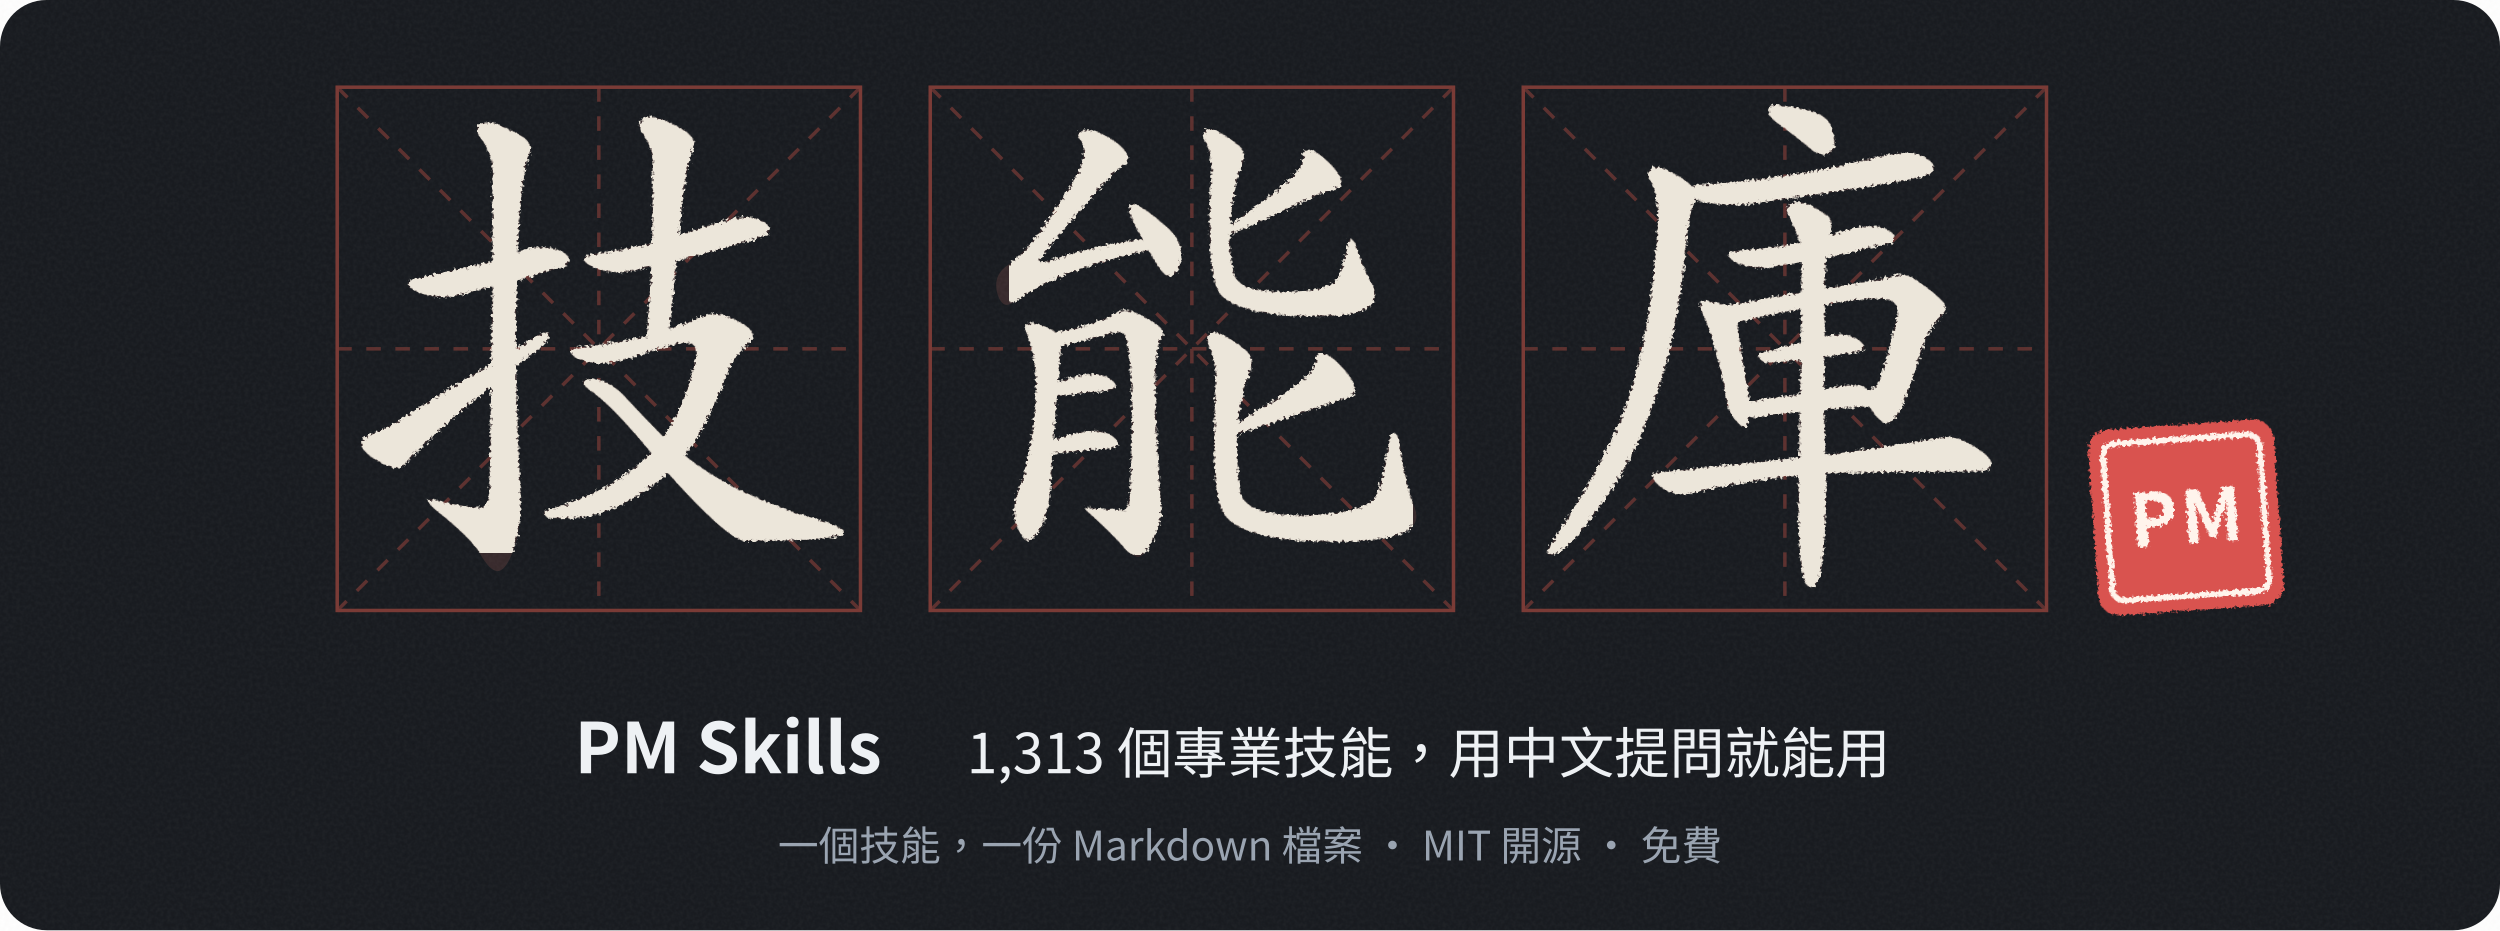
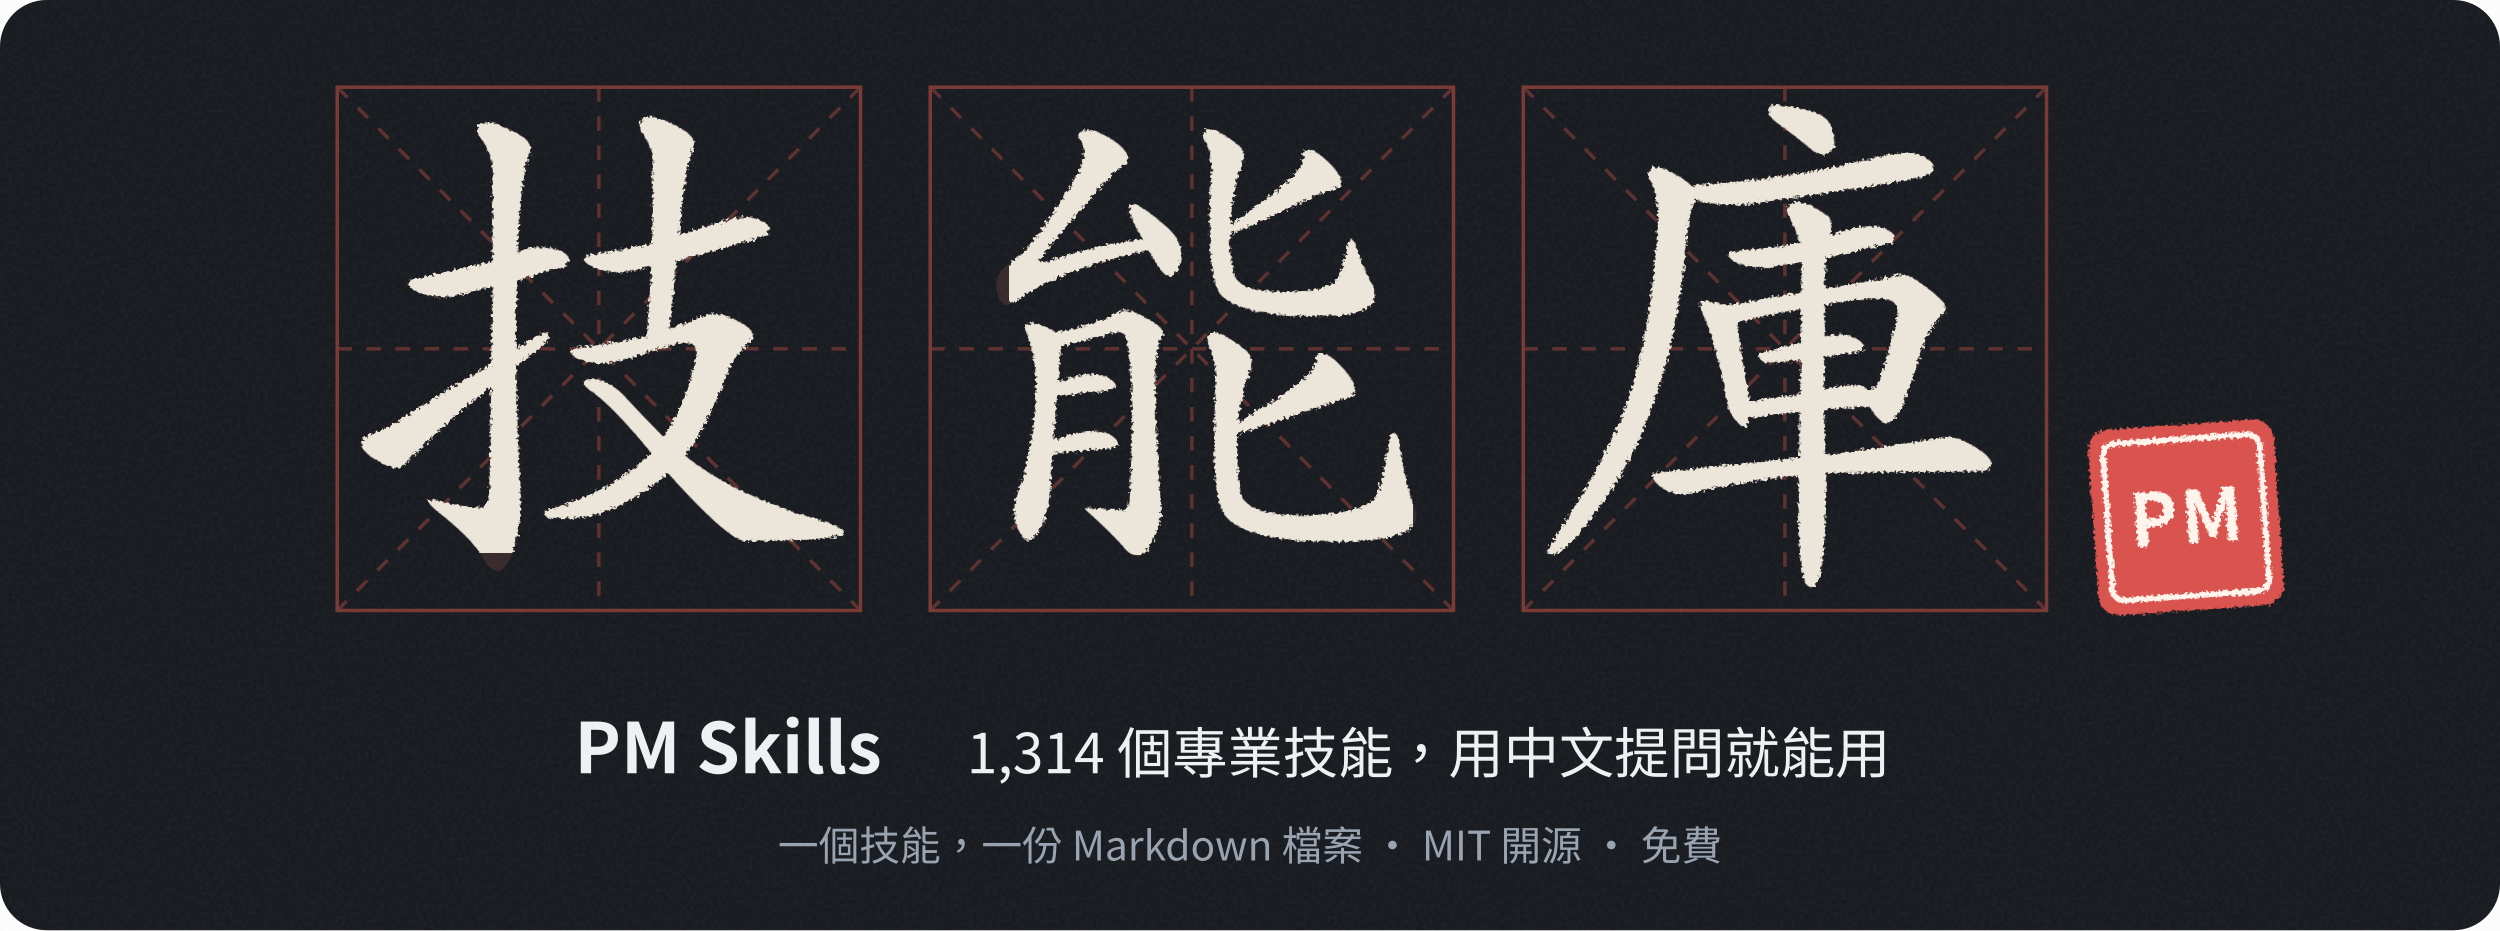
- <svg xmlns="http://www.w3.org/2000/svg" width="860" height="320" viewBox="0 0 860 320" role="img" aria-label="書法動畫：「技能庫」三個字一筆一畫寫出來，最後蓋上 PM 印章。PM Skills，1,313 個專業技能，用中文提問就能用">
+ <svg xmlns="http://www.w3.org/2000/svg" width="860" height="320" viewBox="0 0 860 320" role="img" aria-label="書法動畫：「技能庫」三個字一筆一畫寫出來，最後蓋上 PM 印章。PM Skills，1,314 個專業技能，用中文提問就能用">
  <style>
text{font-family:"PingFang TC","Noto Sans CJK TC","Microsoft JhengHei",sans-serif}
@keyframes k0{0%,2.86%{stroke-dashoffset:302;opacity:0}2.93%{opacity:1}4.00%,91.43%{stroke-dashoffset:0;opacity:1}96.43%,100%{stroke-dashoffset:0;opacity:0}}.k0{animation:k0 14s infinite;stroke-dasharray:298 898;stroke-dashoffset:0}
@keyframes k1{0%,4.43%{stroke-dashoffset:946;opacity:0}4.50%{opacity:1}7.23%,91.43%{stroke-dashoffset:0;opacity:1}96.43%,100%{stroke-dashoffset:0;opacity:0}}.k1{animation:k1 14s infinite;stroke-dasharray:942 1542;stroke-dashoffset:0}
@keyframes k2{0%,7.66%{stroke-dashoffset:420;opacity:0}7.73%{opacity:1}8.90%,91.43%{stroke-dashoffset:0;opacity:1}96.43%,100%{stroke-dashoffset:0;opacity:0}}.k2{animation:k2 14s infinite;stroke-dasharray:416 1016;stroke-dashoffset:0}
@keyframes k3{0%,9.33%{stroke-dashoffset:349;opacity:0}9.40%{opacity:1}10.47%,91.43%{stroke-dashoffset:0;opacity:1}96.43%,100%{stroke-dashoffset:0;opacity:0}}.k3{animation:k3 14s infinite;stroke-dasharray:345 945;stroke-dashoffset:0}
@keyframes k4{0%,10.90%{stroke-dashoffset:436;opacity:0}10.97%{opacity:1}12.18%,91.43%{stroke-dashoffset:0;opacity:1}96.43%,100%{stroke-dashoffset:0;opacity:0}}.k4{animation:k4 14s infinite;stroke-dasharray:432 1032;stroke-dashoffset:0}
@keyframes k5{0%,12.61%{stroke-dashoffset:806;opacity:0}12.68%{opacity:1}15.00%,91.43%{stroke-dashoffset:0;opacity:1}96.43%,100%{stroke-dashoffset:0;opacity:0}}.k5{animation:k5 14s infinite;stroke-dasharray:802 1402;stroke-dashoffset:0}
@keyframes k6{0%,15.43%{stroke-dashoffset:606;opacity:0}15.50%{opacity:1}17.22%,91.43%{stroke-dashoffset:0;opacity:1}96.43%,100%{stroke-dashoffset:0;opacity:0}}.k6{animation:k6 14s infinite;stroke-dasharray:602 1202;stroke-dashoffset:0}
@keyframes k7{0%,19.43%{stroke-dashoffset:570;opacity:0}19.51%{opacity:1}21.12%,91.43%{stroke-dashoffset:0;opacity:1}96.43%,100%{stroke-dashoffset:0;opacity:0}}.k7{animation:k7 14s infinite;stroke-dasharray:566 1166;stroke-dashoffset:0}
@keyframes k8{0%,21.55%{stroke-dashoffset:143;opacity:0}21.62%{opacity:1}22.69%,91.43%{stroke-dashoffset:0;opacity:1}96.43%,100%{stroke-dashoffset:0;opacity:0}}.k8{animation:k8 14s infinite;stroke-dasharray:139 739;stroke-dashoffset:0}
@keyframes k9{0%,23.12%{stroke-dashoffset:422;opacity:0}23.19%{opacity:1}24.36%,91.43%{stroke-dashoffset:0;opacity:1}96.43%,100%{stroke-dashoffset:0;opacity:0}}.k9{animation:k9 14s infinite;stroke-dasharray:418 1018;stroke-dashoffset:0}
@keyframes k10{0%,24.79%{stroke-dashoffset:658;opacity:0}24.86%{opacity:1}26.74%,91.43%{stroke-dashoffset:0;opacity:1}96.43%,100%{stroke-dashoffset:0;opacity:0}}.k10{animation:k10 14s infinite;stroke-dasharray:654 1254;stroke-dashoffset:0}
@keyframes k11{0%,27.17%{stroke-dashoffset:109;opacity:0}27.24%{opacity:1}28.31%,91.43%{stroke-dashoffset:0;opacity:1}96.43%,100%{stroke-dashoffset:0;opacity:0}}.k11{animation:k11 14s infinite;stroke-dasharray:105 705;stroke-dashoffset:0}
@keyframes k12{0%,28.74%{stroke-dashoffset:122;opacity:0}28.81%{opacity:1}29.88%,91.43%{stroke-dashoffset:0;opacity:1}96.43%,100%{stroke-dashoffset:0;opacity:0}}.k12{animation:k12 14s infinite;stroke-dasharray:118 718;stroke-dashoffset:0}
@keyframes k13{0%,30.31%{stroke-dashoffset:250;opacity:0}30.38%{opacity:1}31.45%,91.43%{stroke-dashoffset:0;opacity:1}96.43%,100%{stroke-dashoffset:0;opacity:0}}.k13{animation:k13 14s infinite;stroke-dasharray:246 846;stroke-dashoffset:0}
@keyframes k14{0%,31.88%{stroke-dashoffset:667;opacity:0}31.95%{opacity:1}33.85%,91.43%{stroke-dashoffset:0;opacity:1}96.43%,100%{stroke-dashoffset:0;opacity:0}}.k14{animation:k14 14s infinite;stroke-dasharray:663 1263;stroke-dashoffset:0}
@keyframes k15{0%,34.28%{stroke-dashoffset:252;opacity:0}34.35%{opacity:1}35.43%,91.43%{stroke-dashoffset:0;opacity:1}96.43%,100%{stroke-dashoffset:0;opacity:0}}.k15{animation:k15 14s infinite;stroke-dasharray:248 848;stroke-dashoffset:0}
@keyframes k16{0%,35.85%{stroke-dashoffset:817;opacity:0}35.93%{opacity:1}38.27%,91.43%{stroke-dashoffset:0;opacity:1}96.43%,100%{stroke-dashoffset:0;opacity:0}}.k16{animation:k16 14s infinite;stroke-dasharray:813 1413;stroke-dashoffset:0}
@keyframes k17{0%,40.49%{stroke-dashoffset:128;opacity:0}40.56%{opacity:1}41.63%,91.43%{stroke-dashoffset:0;opacity:1}96.43%,100%{stroke-dashoffset:0;opacity:0}}.k17{animation:k17 14s infinite;stroke-dasharray:124 724;stroke-dashoffset:0}
@keyframes k18{0%,42.06%{stroke-dashoffset:464;opacity:0}42.13%{opacity:1}43.43%,91.43%{stroke-dashoffset:0;opacity:1}96.43%,100%{stroke-dashoffset:0;opacity:0}}.k18{animation:k18 14s infinite;stroke-dasharray:460 1060;stroke-dashoffset:0}
@keyframes k19{0%,43.86%{stroke-dashoffset:810;opacity:0}43.93%{opacity:1}46.26%,91.43%{stroke-dashoffset:0;opacity:1}96.43%,100%{stroke-dashoffset:0;opacity:0}}.k19{animation:k19 14s infinite;stroke-dasharray:806 1406;stroke-dashoffset:0}
@keyframes k20{0%,46.68%{stroke-dashoffset:315;opacity:0}46.76%{opacity:1}47.83%,91.43%{stroke-dashoffset:0;opacity:1}96.43%,100%{stroke-dashoffset:0;opacity:0}}.k20{animation:k20 14s infinite;stroke-dasharray:311 911;stroke-dashoffset:0}
@keyframes k21{0%,48.26%{stroke-dashoffset:245;opacity:0}48.33%{opacity:1}49.40%,91.43%{stroke-dashoffset:0;opacity:1}96.43%,100%{stroke-dashoffset:0;opacity:0}}.k21{animation:k21 14s infinite;stroke-dasharray:241 841;stroke-dashoffset:0}
@keyframes k22{0%,49.83%{stroke-dashoffset:621;opacity:0}49.90%{opacity:1}51.66%,91.43%{stroke-dashoffset:0;opacity:1}96.43%,100%{stroke-dashoffset:0;opacity:0}}.k22{animation:k22 14s infinite;stroke-dasharray:617 1217;stroke-dashoffset:0}
@keyframes k23{0%,52.09%{stroke-dashoffset:194;opacity:0}52.16%{opacity:1}53.24%,91.43%{stroke-dashoffset:0;opacity:1}96.43%,100%{stroke-dashoffset:0;opacity:0}}.k23{animation:k23 14s infinite;stroke-dasharray:190 790;stroke-dashoffset:0}
@keyframes k24{0%,53.66%{stroke-dashoffset:234;opacity:0}53.74%{opacity:1}54.81%,91.43%{stroke-dashoffset:0;opacity:1}96.43%,100%{stroke-dashoffset:0;opacity:0}}.k24{animation:k24 14s infinite;stroke-dasharray:230 830;stroke-dashoffset:0}
@keyframes k25{0%,55.24%{stroke-dashoffset:651;opacity:0}55.31%{opacity:1}57.16%,91.43%{stroke-dashoffset:0;opacity:1}96.43%,100%{stroke-dashoffset:0;opacity:0}}.k25{animation:k25 14s infinite;stroke-dasharray:647 1247;stroke-dashoffset:0}
@keyframes k26{0%,57.59%{stroke-dashoffset:751;opacity:0}57.66%{opacity:1}59.81%,91.43%{stroke-dashoffset:0;opacity:1}96.43%,100%{stroke-dashoffset:0;opacity:0}}.k26{animation:k26 14s infinite;stroke-dasharray:747 1347;stroke-dashoffset:0}
@keyframes seal{0%,63.10%{opacity:0;transform:scale(1.35)}65.60%{opacity:1;transform:scale(.96)}67.03%,91.43%{opacity:1;transform:scale(1)}96.43%,100%{opacity:0;transform:scale(1)}}.seal{animation:seal 14s infinite;transform-box:fill-box;transform-origin:center}
@media (prefers-reduced-motion: reduce){[class]{animation:none!important}}
</style>
  <defs>
    <filter id="brush" x="-5%" y="-5%" width="110%" height="110%">
      <feTurbulence type="fractalNoise" baseFrequency=".9" numOctaves="2" seed="7" result="n" />
      <feDisplacementMap in="SourceGraphic" in2="n" scale="2.2" />
    </filter>
    <filter id="grain">
      <feTurbulence type="fractalNoise" baseFrequency=".75" numOctaves="2" seed="3" />
      <feColorMatrix values="0 0 0 0 .5  0 0 0 0 .45  0 0 0 0 .4  0 0 0 .07 0" />
    </filter>
    <clipPath id="c0">
      <path d="M 352 522 Q 445 549 448 551 Q 457 560 452 568 Q 445 580 414 586 Q 383 590 353 577 L 304 559 Q 163 528 160 526 Q 123 519 150 503 Q 195 479 254 497 Q 276 504 304 510 L 352 522 Z" />
    </clipPath>
    <clipPath id="c1">
      <path d="M 301 315 Q 300 224 298 112 Q 298 87 284 78 Q 280 74 209 87 Q 176 99 179 89 Q 180 82 200 67 Q 263 16 279 -12 Q 298 -46 313 -47 Q 328 -48 342 -13 Q 361 33 359 106 Q 352 230 350 354 L 350 387 Q 349 454 352 522 L 353 577 Q 359 718 374 765 Q 392 795 336 817 Q 302 836 283 829 Q 265 822 281 800 Q 303 772 304 738 Q 305 719 304 559 L 304 510 Q 303 444 301 358 L 301 315 Z" />
    </clipPath>
    <clipPath id="c2">
      <path d="M 301 358 Q 205 303 123 249 Q 87 227 63 220 Q 50 213 47 204 Q 46 194 62 180 Q 83 164 108 156 Q 124 152 135 165 Q 193 228 301 315 L 350 354 Q 365 367 381 378 Q 403 391 412 407 Q 419 422 408 420 Q 395 420 350 387 L 301 358 Z" />
    </clipPath>
    <clipPath id="c3">
      <path d="M 664 560 Q 833 605 840 611 Q 849 620 844 628 Q 837 640 806 646 Q 779 649 669 610 L 616 595 Q 564 583 504 574 Q 467 567 495 551 Q 540 527 604 547 Q 608 548 615 549 L 664 560 Z" />
    </clipPath>
    <clipPath id="c4">
      <path d="M 650 427 Q 657 496 664 560 L 669 610 Q 679 733 698 787 Q 702 797 682 814 Q 646 836 621 841 Q 605 845 596 836 Q 587 829 596 813 Q 618 779 617 755 Q 618 679 616 595 L 615 549 Q 611 485 606 413 C 604 383 647 397 650 427 Z" />
    </clipPath>
    <clipPath id="c5">
      <path d="M 679 180 Q 716 219 765 344 Q 778 375 801 395 Q 822 413 807 427 Q 794 440 759 453 Q 734 462 703 446 Q 678 437 650 427 L 606 413 Q 555 401 479 392 Q 464 391 459 383 Q 455 376 475 367 Q 515 352 568 369 Q 665 400 684 400 Q 709 397 702 371 Q 680 272 638 216 L 614 185 Q 548 113 413 73 Q 397 69 410 59 Q 417 55 462 57 Q 555 64 647 145 L 679 180 Z" />
    </clipPath>
    <clipPath id="c6">
      <path d="M 647 145 Q 761 18 796 12 Q 911 12 957 18 Q 994 22 991 32 Q 988 41 896 67 Q 754 118 682 178 Q 679 179 679 180 L 638 216 Q 604 250 568 289 Q 534 328 501 328 Q 485 329 481 324 Q 480 318 493 308 Q 536 280 614 185 L 647 145 Z" />
    </clipPath>
    <clipPath id="c7">
      <path d="M 415 603 Q 327 591 225 558 Q 209 554 217 566 Q 233 590 282 646 Q 357 733 372 743 Q 381 750 386 757 Q 390 770 371 786 Q 337 813 311 816 Q 298 817 291 811 Q 287 804 295 795 Q 310 774 286 727 Q 208 594 157 555 Q 120 534 132 494 Q 139 473 151 474 Q 157 475 171 484 Q 249 539 400 575 Q 412 578 421 579 Q 422 580 428 580 C 458 585 445 607 415 603 Z" />
    </clipPath>
    <clipPath id="c8">
      <path d="M 428 580 Q 452 535 464 531 Q 473 528 481 537 Q 490 547 491 575 Q 492 596 469 621 Q 412 672 396 671 Q 392 670 389 658 Q 388 652 415 603 L 428 580 Z" />
    </clipPath>
    <clipPath id="c9">
      <path d="M 241 210 Q 244 259 248 296 L 250 322 Q 253 370 256 387 Q 256 391 256 393 C 258 412 258 412 245 420 Q 244 423 240 424 Q 212 439 195 438 Q 182 434 187 423 Q 230 324 181 134 Q 148 64 180 22 Q 186 9 196 14 Q 238 41 238 175 Q 238 179 239 183 L 241 210 Z" />
    </clipPath>
    <clipPath id="c10">
      <path d="M 256 393 Q 262 394 269 397 Q 314 407 359 419 Q 377 423 381 415 Q 402 352 391 105 Q 388 83 382 72 Q 381 72 322 75 Q 303 81 305 72 Q 350 32 376 3 Q 388 -13 402 -18 Q 409 -22 418 -13 Q 454 33 452 81 Q 430 366 450 404 Q 460 420 450 430 Q 431 446 398 460 Q 382 467 368 460 Q 320 433 245 420 C 216 414 227 385 256 393 Z" />
    </clipPath>
    <clipPath id="c11">
      <path d="M 248 296 Q 249 296 254 296 Q 308 303 348 306 Q 369 310 361 321 Q 351 334 329 338 Q 298 342 250 322 C 222 311 218 296 248 296 Z" />
    </clipPath>
    <clipPath id="c12">
      <path d="M 239 183 Q 240 183 245 183 Q 306 190 351 193 Q 373 197 365 209 Q 355 222 331 227 Q 307 231 241 210 C 212 201 209 183 239 183 Z" />
    </clipPath>
    <clipPath id="c13">
      <path d="M 586 611 Q 622 626 744 683 Q 765 693 788 699 Q 810 705 803 723 Q 794 741 773 759 Q 754 777 741 776 Q 728 777 730 764 Q 730 733 658 682 Q 624 657 587 630 C 563 612 558 599 586 611 Z" />
    </clipPath>
    <clipPath id="c14">
      <path d="M 867 511 Q 851 536 835 584 Q 832 597 825 602 Q 818 606 816 587 Q 803 532 794 521 Q 776 500 685 499 Q 637 502 617 510 Q 599 520 596 532 Q 587 556 586 611 L 587 630 Q 593 708 609 744 Q 621 771 603 787 Q 558 821 544 818 Q 531 814 537 797 Q 555 763 549 713 Q 540 530 568 495 Q 583 474 642 461 Q 687 452 759 452 Q 825 452 851 465 Q 879 481 867 511 Z" />
    </clipPath>
    <clipPath id="c15">
      <path d="M 600 221 Q 705 255 812 291 Q 836 295 830 315 Q 823 336 801 357 Q 782 378 768 378 Q 755 381 755 366 Q 752 336 672 286 Q 638 267 603 243 C 578 226 571 212 600 221 Z" />
    </clipPath>
    <clipPath id="c16">
      <path d="M 948 77 Q 930 123 919 201 Q 918 217 910 222 Q 901 226 898 207 Q 882 110 868 94 Q 837 64 726 62 Q 663 63 637 75 Q 613 87 608 103 Q 601 125 600 221 L 603 243 Q 609 307 624 338 Q 637 368 618 385 Q 569 424 552 420 Q 537 414 544 397 Q 563 360 558 304 Q 549 99 575 65 Q 596 32 673 19 Q 728 9 818 11 Q 897 14 930 30 Q 960 46 948 77 Z" />
    </clipPath>
    <clipPath id="c17">
      <path d="M 515 817 Q 539 799 564 778 Q 579 766 594 769 Q 604 770 609 784 Q 612 800 600 828 Q 588 855 506 864 Q 490 867 484 863 Q 480 859 482 846 Q 486 836 515 817 Z" />
    </clipPath>
    <clipPath id="c18">
      <path d="M 337 680 Q 386 665 446 672 Q 776 717 797 731 Q 807 738 802 748 Q 796 761 767 770 Q 736 777 630 748 Q 467 715 340 709 Q 334 709 330 706 C 301 699 308 688 337 680 Z" />
    </clipPath>
    <clipPath id="c19">
      <path d="M 330 706 Q 314 722 286 735 Q 267 747 253 742 Q 240 735 247 720 Q 269 689 262 606 Q 261 597 260 586 Q 245 393 194 258 Q 152 155 56 8 Q 50 1 48 -5 Q 45 -17 56 -15 Q 95 -9 191 141 Q 203 163 215 186 Q 293 345 315 557 Q 324 657 337 680 C 342 696 342 696 330 706 Z" />
    </clipPath>
    <clipPath id="c20">
      <path d="M 593 566 Q 720 596 722 596 Q 729 603 726 610 Q 720 620 696 627 Q 669 633 600 610 L 542 595 Q 484 585 420 580 Q 389 576 411 560 Q 450 539 497 550 Q 519 554 545 558 L 593 566 Z" />
    </clipPath>
    <clipPath id="c21">
      <path d="M 396 473 Q 386 477 364 481 Q 352 484 349 479 Q 342 473 351 457 Q 379 396 396 297 Q 399 267 416 248 Q 434 226 439 241 Q 440 248 442 255 L 442 285 Q 441 295 440 306 Q 422 406 419 439 Q 418 440 420 440 C 421 465 421 465 396 473 Z" />
    </clipPath>
    <clipPath id="c22">
      <path d="M 677 275 Q 690 253 704 245 Q 714 236 732 257 Q 747 279 783 396 Q 793 427 819 452 Q 832 465 822 479 Q 806 498 764 526 Q 743 536 728 532 Q 694 522 645 515 Q 620 511 590 506 L 544 498 Q 525 497 506 492 Q 445 480 396 473 C 366 469 391 433 420 440 Q 469 453 544 466 L 590 474 Q 702 495 724 480 Q 737 470 732 452 Q 705 340 695 322 Q 689 310 673 307 C 659 300 660 300 677 275 Z" />
    </clipPath>
    <clipPath id="c23">
      <path d="M 589 372 Q 622 378 651 381 Q 673 385 665 397 Q 655 410 631 415 Q 615 418 590 412 L 544 400 Q 502 390 467 380 Q 451 377 470 362 Q 476 359 543 366 L 589 372 Z" />
    </clipPath>
    <clipPath id="c24">
      <path d="M 589 269 Q 628 273 677 275 C 706 276 695 286 673 307 Q 672 310 668 312 Q 647 324 589 308 L 542 299 Q 487 292 442 285 C 412 280 412 260 442 255 Q 452 252 464 255 Q 494 261 541 265 L 589 269 Z" />
    </clipPath>
    <clipPath id="c25">
      <path d="M 593 144 Q 636 147 889 148 Q 908 148 914 156 Q 920 168 904 182 Q 853 222 814 214 Q 730 199 591 180 L 540 175 Q 413 162 265 146 Q 244 145 259 127 Q 272 112 291 107 Q 312 101 328 105 Q 424 129 533 139 Q 534 140 539 139 L 593 144 Z" />
    </clipPath>
    <clipPath id="c26">
      <path d="M 539 139 Q 536 -47 554 -73 Q 560 -80 567 -78 Q 583 -68 587 -13 Q 594 66 593 144 L 591 180 Q 590 213 589 269 L 589 308 Q 589 338 589 372 L 590 412 Q 590 442 590 474 L 590 506 Q 590 536 593 566 L 600 610 Q 601 617 603 625 Q 606 643 592 651 Q 561 672 547 674 Q 535 678 520 670 Q 511 663 519 652 Q 540 601 542 595 L 545 558 Q 545 530 544 498 L 544 466 Q 544 435 544 400 L 543 366 Q 542 335 542 299 L 541 265 Q 540 223 540 175 L 539 139 Z" />
    </clipPath>
  </defs>
  <rect width="860" height="320" rx="16" fill="#15181d" />
  <rect width="860" height="320" rx="16" filter="url(#grain)" />
  <g stroke="#7a3b36" fill="none" stroke-width="1.2">
    <rect x="116" y="30" width="180" height="180" />
    <path d="M116 120h180M206 30v180M116 30l180 180M296 30l-180 180" stroke-dasharray="5 5" opacity=".7" />
  </g>
  <g transform="matrix(0.17578 0 0 -0.17578 116 188.20)" fill="#e07a6c" opacity=".16">
    <path d="M 352 522 Q 445 549 448 551 Q 457 560 452 568 Q 445 580 414 586 Q 383 590 353 577 L 304 559 Q 163 528 160 526 Q 123 519 150 503 Q 195 479 254 497 Q 276 504 304 510 L 352 522 Z" />
    <path d="M 301 315 Q 300 224 298 112 Q 298 87 284 78 Q 280 74 209 87 Q 176 99 179 89 Q 180 82 200 67 Q 263 16 279 -12 Q 298 -46 313 -47 Q 328 -48 342 -13 Q 361 33 359 106 Q 352 230 350 354 L 350 387 Q 349 454 352 522 L 353 577 Q 359 718 374 765 Q 392 795 336 817 Q 302 836 283 829 Q 265 822 281 800 Q 303 772 304 738 Q 305 719 304 559 L 304 510 Q 303 444 301 358 L 301 315 Z" />
    <path d="M 301 358 Q 205 303 123 249 Q 87 227 63 220 Q 50 213 47 204 Q 46 194 62 180 Q 83 164 108 156 Q 124 152 135 165 Q 193 228 301 315 L 350 354 Q 365 367 381 378 Q 403 391 412 407 Q 419 422 408 420 Q 395 420 350 387 L 301 358 Z" />
    <path d="M 664 560 Q 833 605 840 611 Q 849 620 844 628 Q 837 640 806 646 Q 779 649 669 610 L 616 595 Q 564 583 504 574 Q 467 567 495 551 Q 540 527 604 547 Q 608 548 615 549 L 664 560 Z" />
    <path d="M 650 427 Q 657 496 664 560 L 669 610 Q 679 733 698 787 Q 702 797 682 814 Q 646 836 621 841 Q 605 845 596 836 Q 587 829 596 813 Q 618 779 617 755 Q 618 679 616 595 L 615 549 Q 611 485 606 413 C 604 383 647 397 650 427 Z" />
    <path d="M 679 180 Q 716 219 765 344 Q 778 375 801 395 Q 822 413 807 427 Q 794 440 759 453 Q 734 462 703 446 Q 678 437 650 427 L 606 413 Q 555 401 479 392 Q 464 391 459 383 Q 455 376 475 367 Q 515 352 568 369 Q 665 400 684 400 Q 709 397 702 371 Q 680 272 638 216 L 614 185 Q 548 113 413 73 Q 397 69 410 59 Q 417 55 462 57 Q 555 64 647 145 L 679 180 Z" />
    <path d="M 647 145 Q 761 18 796 12 Q 911 12 957 18 Q 994 22 991 32 Q 988 41 896 67 Q 754 118 682 178 Q 679 179 679 180 L 638 216 Q 604 250 568 289 Q 534 328 501 328 Q 485 329 481 324 Q 480 318 493 308 Q 536 280 614 185 L 647 145 Z" />
  </g>
  <g filter="url(#brush)">
    <g transform="matrix(0.17578 0 0 -0.17578 116 188.20)" fill="none" stroke="#ece6da" stroke-width="140" stroke-linecap="round" stroke-linejoin="round">
      <path class="k0" clip-path="url(#c0)" d="M152 516L188 511L240 518L393 561L443 560" />
      <path class="k1" clip-path="url(#c1)" d="M289 814L306 806L337 771L325 415L328 97L322 66L305 34L237 61L198 80L196 87L185 87" />
      <path class="k2" clip-path="url(#c2)" d="M60 202L111 197L227 287L406 412" />
      <path class="k3" clip-path="url(#c3)" d="M496 564L533 558L573 563L797 622L833 622" />
      <path class="k4" clip-path="url(#c4)" d="M608 825L654 783L630 443L612 421" />
      <path class="k5" clip-path="url(#c5)" d="M467 381L511 377L555 383L691 420L724 418L747 406L718 308L691 247L634 168L598 136L532 96L452 69L415 65" />
      <path class="k6" clip-path="url(#c6)" d="M486 322L516 310L550 285L673 151L778 70L826 51L986 30" />
    </g>
  </g>
  <g stroke="#7a3b36" fill="none" stroke-width="1.2">
    <rect x="320" y="30" width="180" height="180" />
    <path d="M320 120h180M410 30v180M320 30l180 180M500 30l-180 180" stroke-dasharray="5 5" opacity=".7" />
  </g>
  <g transform="matrix(0.17578 0 0 -0.17578 320 188.20)" fill="#e07a6c" opacity=".16">
    <path d="M 415 603 Q 327 591 225 558 Q 209 554 217 566 Q 233 590 282 646 Q 357 733 372 743 Q 381 750 386 757 Q 390 770 371 786 Q 337 813 311 816 Q 298 817 291 811 Q 287 804 295 795 Q 310 774 286 727 Q 208 594 157 555 Q 120 534 132 494 Q 139 473 151 474 Q 157 475 171 484 Q 249 539 400 575 Q 412 578 421 579 Q 422 580 428 580 C 458 585 445 607 415 603 Z" />
    <path d="M 428 580 Q 452 535 464 531 Q 473 528 481 537 Q 490 547 491 575 Q 492 596 469 621 Q 412 672 396 671 Q 392 670 389 658 Q 388 652 415 603 L 428 580 Z" />
    <path d="M 241 210 Q 244 259 248 296 L 250 322 Q 253 370 256 387 Q 256 391 256 393 C 258 412 258 412 245 420 Q 244 423 240 424 Q 212 439 195 438 Q 182 434 187 423 Q 230 324 181 134 Q 148 64 180 22 Q 186 9 196 14 Q 238 41 238 175 Q 238 179 239 183 L 241 210 Z" />
    <path d="M 256 393 Q 262 394 269 397 Q 314 407 359 419 Q 377 423 381 415 Q 402 352 391 105 Q 388 83 382 72 Q 381 72 322 75 Q 303 81 305 72 Q 350 32 376 3 Q 388 -13 402 -18 Q 409 -22 418 -13 Q 454 33 452 81 Q 430 366 450 404 Q 460 420 450 430 Q 431 446 398 460 Q 382 467 368 460 Q 320 433 245 420 C 216 414 227 385 256 393 Z" />
    <path d="M 248 296 Q 249 296 254 296 Q 308 303 348 306 Q 369 310 361 321 Q 351 334 329 338 Q 298 342 250 322 C 222 311 218 296 248 296 Z" />
    <path d="M 239 183 Q 240 183 245 183 Q 306 190 351 193 Q 373 197 365 209 Q 355 222 331 227 Q 307 231 241 210 C 212 201 209 183 239 183 Z" />
    <path d="M 586 611 Q 622 626 744 683 Q 765 693 788 699 Q 810 705 803 723 Q 794 741 773 759 Q 754 777 741 776 Q 728 777 730 764 Q 730 733 658 682 Q 624 657 587 630 C 563 612 558 599 586 611 Z" />
    <path d="M 867 511 Q 851 536 835 584 Q 832 597 825 602 Q 818 606 816 587 Q 803 532 794 521 Q 776 500 685 499 Q 637 502 617 510 Q 599 520 596 532 Q 587 556 586 611 L 587 630 Q 593 708 609 744 Q 621 771 603 787 Q 558 821 544 818 Q 531 814 537 797 Q 555 763 549 713 Q 540 530 568 495 Q 583 474 642 461 Q 687 452 759 452 Q 825 452 851 465 Q 879 481 867 511 Z" />
    <path d="M 600 221 Q 705 255 812 291 Q 836 295 830 315 Q 823 336 801 357 Q 782 378 768 378 Q 755 381 755 366 Q 752 336 672 286 Q 638 267 603 243 C 578 226 571 212 600 221 Z" />
    <path d="M 948 77 Q 930 123 919 201 Q 918 217 910 222 Q 901 226 898 207 Q 882 110 868 94 Q 837 64 726 62 Q 663 63 637 75 Q 613 87 608 103 Q 601 125 600 221 L 603 243 Q 609 307 624 338 Q 637 368 618 385 Q 569 424 552 420 Q 537 414 544 397 Q 563 360 558 304 Q 549 99 575 65 Q 596 32 673 19 Q 728 9 818 11 Q 897 14 930 30 Q 960 46 948 77 Z" />
  </g>
  <g filter="url(#brush)">
    <g transform="matrix(0.17578 0 0 -0.17578 320 188.20)" fill="none" stroke="#ece6da" stroke-width="140" stroke-linecap="round" stroke-linejoin="round">
      <path class="k7" clip-path="url(#c7)" d="M299 806L320 792L337 762L276 668L205 579L193 539L225 537L312 568L396 588L424 585" />
      <path class="k8" clip-path="url(#c8)" d="M398 662L452 597L468 545" />
      <path class="k9" clip-path="url(#c9)" d="M196 428L223 402L229 332L215 164L191 24" />
      <path class="k10" clip-path="url(#c10)" d="M254 416L264 410L380 441L396 435L417 412L421 92L414 55L401 36L314 70" />
      <path class="k11" clip-path="url(#c11)" d="M251 302L264 312L303 320L352 316" />
      <path class="k12" clip-path="url(#c12)" d="M242 190L256 201L292 207L330 209L355 203" />
      <path class="k13" clip-path="url(#c13)" d="M738 767L752 746L754 725L685 676L598 628L588 616" />
      <path class="k14" clip-path="url(#c14)" d="M547 806L581 761L570 699L565 611L573 537L591 502L621 486L689 476L750 477L803 486L828 499L824 595" />
      <path class="k15" clip-path="url(#c15)" d="M764 369L773 356L777 321L720 287L612 236L607 226" />
      <path class="k16" clip-path="url(#c16)" d="M556 406L593 357L579 264L579 143L593 80L620 58L667 42L760 37L843 44L895 62L905 73L908 214" />
    </g>
  </g>
  <g stroke="#7a3b36" fill="none" stroke-width="1.2">
    <rect x="524" y="30" width="180" height="180" />
    <path d="M524 120h180M614 30v180M524 30l180 180M704 30l-180 180" stroke-dasharray="5 5" opacity=".7" />
  </g>
  <g transform="matrix(0.17578 0 0 -0.17578 524 188.20)" fill="#e07a6c" opacity=".16">
    <path d="M 515 817 Q 539 799 564 778 Q 579 766 594 769 Q 604 770 609 784 Q 612 800 600 828 Q 588 855 506 864 Q 490 867 484 863 Q 480 859 482 846 Q 486 836 515 817 Z" />
    <path d="M 337 680 Q 386 665 446 672 Q 776 717 797 731 Q 807 738 802 748 Q 796 761 767 770 Q 736 777 630 748 Q 467 715 340 709 Q 334 709 330 706 C 301 699 308 688 337 680 Z" />
    <path d="M 330 706 Q 314 722 286 735 Q 267 747 253 742 Q 240 735 247 720 Q 269 689 262 606 Q 261 597 260 586 Q 245 393 194 258 Q 152 155 56 8 Q 50 1 48 -5 Q 45 -17 56 -15 Q 95 -9 191 141 Q 203 163 215 186 Q 293 345 315 557 Q 324 657 337 680 C 342 696 342 696 330 706 Z" />
    <path d="M 593 566 Q 720 596 722 596 Q 729 603 726 610 Q 720 620 696 627 Q 669 633 600 610 L 542 595 Q 484 585 420 580 Q 389 576 411 560 Q 450 539 497 550 Q 519 554 545 558 L 593 566 Z" />
    <path d="M 396 473 Q 386 477 364 481 Q 352 484 349 479 Q 342 473 351 457 Q 379 396 396 297 Q 399 267 416 248 Q 434 226 439 241 Q 440 248 442 255 L 442 285 Q 441 295 440 306 Q 422 406 419 439 Q 418 440 420 440 C 421 465 421 465 396 473 Z" />
    <path d="M 677 275 Q 690 253 704 245 Q 714 236 732 257 Q 747 279 783 396 Q 793 427 819 452 Q 832 465 822 479 Q 806 498 764 526 Q 743 536 728 532 Q 694 522 645 515 Q 620 511 590 506 L 544 498 Q 525 497 506 492 Q 445 480 396 473 C 366 469 391 433 420 440 Q 469 453 544 466 L 590 474 Q 702 495 724 480 Q 737 470 732 452 Q 705 340 695 322 Q 689 310 673 307 C 659 300 660 300 677 275 Z" />
    <path d="M 589 372 Q 622 378 651 381 Q 673 385 665 397 Q 655 410 631 415 Q 615 418 590 412 L 544 400 Q 502 390 467 380 Q 451 377 470 362 Q 476 359 543 366 L 589 372 Z" />
    <path d="M 589 269 Q 628 273 677 275 C 706 276 695 286 673 307 Q 672 310 668 312 Q 647 324 589 308 L 542 299 Q 487 292 442 285 C 412 280 412 260 442 255 Q 452 252 464 255 Q 494 261 541 265 L 589 269 Z" />
    <path d="M 593 144 Q 636 147 889 148 Q 908 148 914 156 Q 920 168 904 182 Q 853 222 814 214 Q 730 199 591 180 L 540 175 Q 413 162 265 146 Q 244 145 259 127 Q 272 112 291 107 Q 312 101 328 105 Q 424 129 533 139 Q 534 140 539 139 L 593 144 Z" />
    <path d="M 539 139 Q 536 -47 554 -73 Q 560 -80 567 -78 Q 583 -68 587 -13 Q 594 66 593 144 L 591 180 Q 590 213 589 269 L 589 308 Q 589 338 589 372 L 590 412 Q 590 442 590 474 L 590 506 Q 590 536 593 566 L 600 610 Q 601 617 603 625 Q 606 643 592 651 Q 561 672 547 674 Q 535 678 520 670 Q 511 663 519 652 Q 540 601 542 595 L 545 558 Q 545 530 544 498 L 544 466 Q 544 435 544 400 L 543 366 Q 542 335 542 299 L 541 265 Q 540 223 540 175 L 539 139 Z" />
  </g>
  <g filter="url(#brush)">
    <g transform="matrix(0.17578 0 0 -0.17578 524 188.20)" fill="none" stroke="#ece6da" stroke-width="140" stroke-linecap="round" stroke-linejoin="round">
      <path class="k17" clip-path="url(#c17)" d="M490 857L567 817L590 788" />
      <path class="k18" clip-path="url(#c18)" d="M337 701L361 692L457 694L745 745L791 742" />
      <path class="k19" clip-path="url(#c19)" d="M259 729L289 699L298 680L280 502L254 365L224 267L191 191L117 66L57 -6" />
      <path class="k20" clip-path="url(#c20)" d="M413 571L473 565L602 587L673 607L719 604" />
      <path class="k21" clip-path="url(#c21)" d="M358 471L377 455L392 431L428 247" />
      <path class="k22" clip-path="url(#c22)" d="M404 470L427 460L686 505L747 501L775 466L733 335L710 287L682 303" />
      <path class="k23" clip-path="url(#c23)" d="M468 371L530 378L601 395L634 397L655 391" />
      <path class="k24" clip-path="url(#c24)" d="M448 263L492 277L637 295L649 295L669 279" />
      <path class="k25" clip-path="url(#c25)" d="M262 136L312 127L462 150L814 181L866 176L903 163" />
      <path class="k26" clip-path="url(#c26)" d="M527 661L561 633L570 607L563 -68" />
    </g>
  </g>
  <g transform="rotate(-4 752 178)">
    <g class="seal" filter="url(#brush)">
      <rect x="720" y="146" width="64" height="64" rx="7" fill="#d9534f" />
      <rect x="725" y="151" width="54" height="54" rx="4" fill="none" stroke="#fff4ec" stroke-width="2" />
      <text x="752" y="187" text-anchor="middle" font-size="25" font-weight="700" font-family="&quot;Songti SC&quot;,&quot;STSong&quot;,&quot;Noto Serif CJK SC&quot;,serif" fill="#fff4ec" letter-spacing="1">PM</text>
    </g>
  </g>
  <text x="197.6" y="266" font-size="24" font-weight="700" fill="#eef1f4" font-family="-apple-system,&quot;Segoe UI&quot;,&quot;PingFang TC&quot;,&quot;Noto Sans CJK TC&quot;,&quot;Microsoft JhengHei&quot;,sans-serif">PM Skills</text>
-   <text x="332.56" y="266" font-size="19" fill="#eef1f4">1,313 個專業技能，用中文提問就能用</text>
+   <text x="332.56" y="266" font-size="19" fill="#eef1f4">1,314 個專業技能，用中文提問就能用</text>
  <text x="430" y="296" text-anchor="middle" font-size="14" fill="#9aa4b1">一個技能，一份 Markdown 檔案 · MIT 開源 · 免費</text>
</svg>
